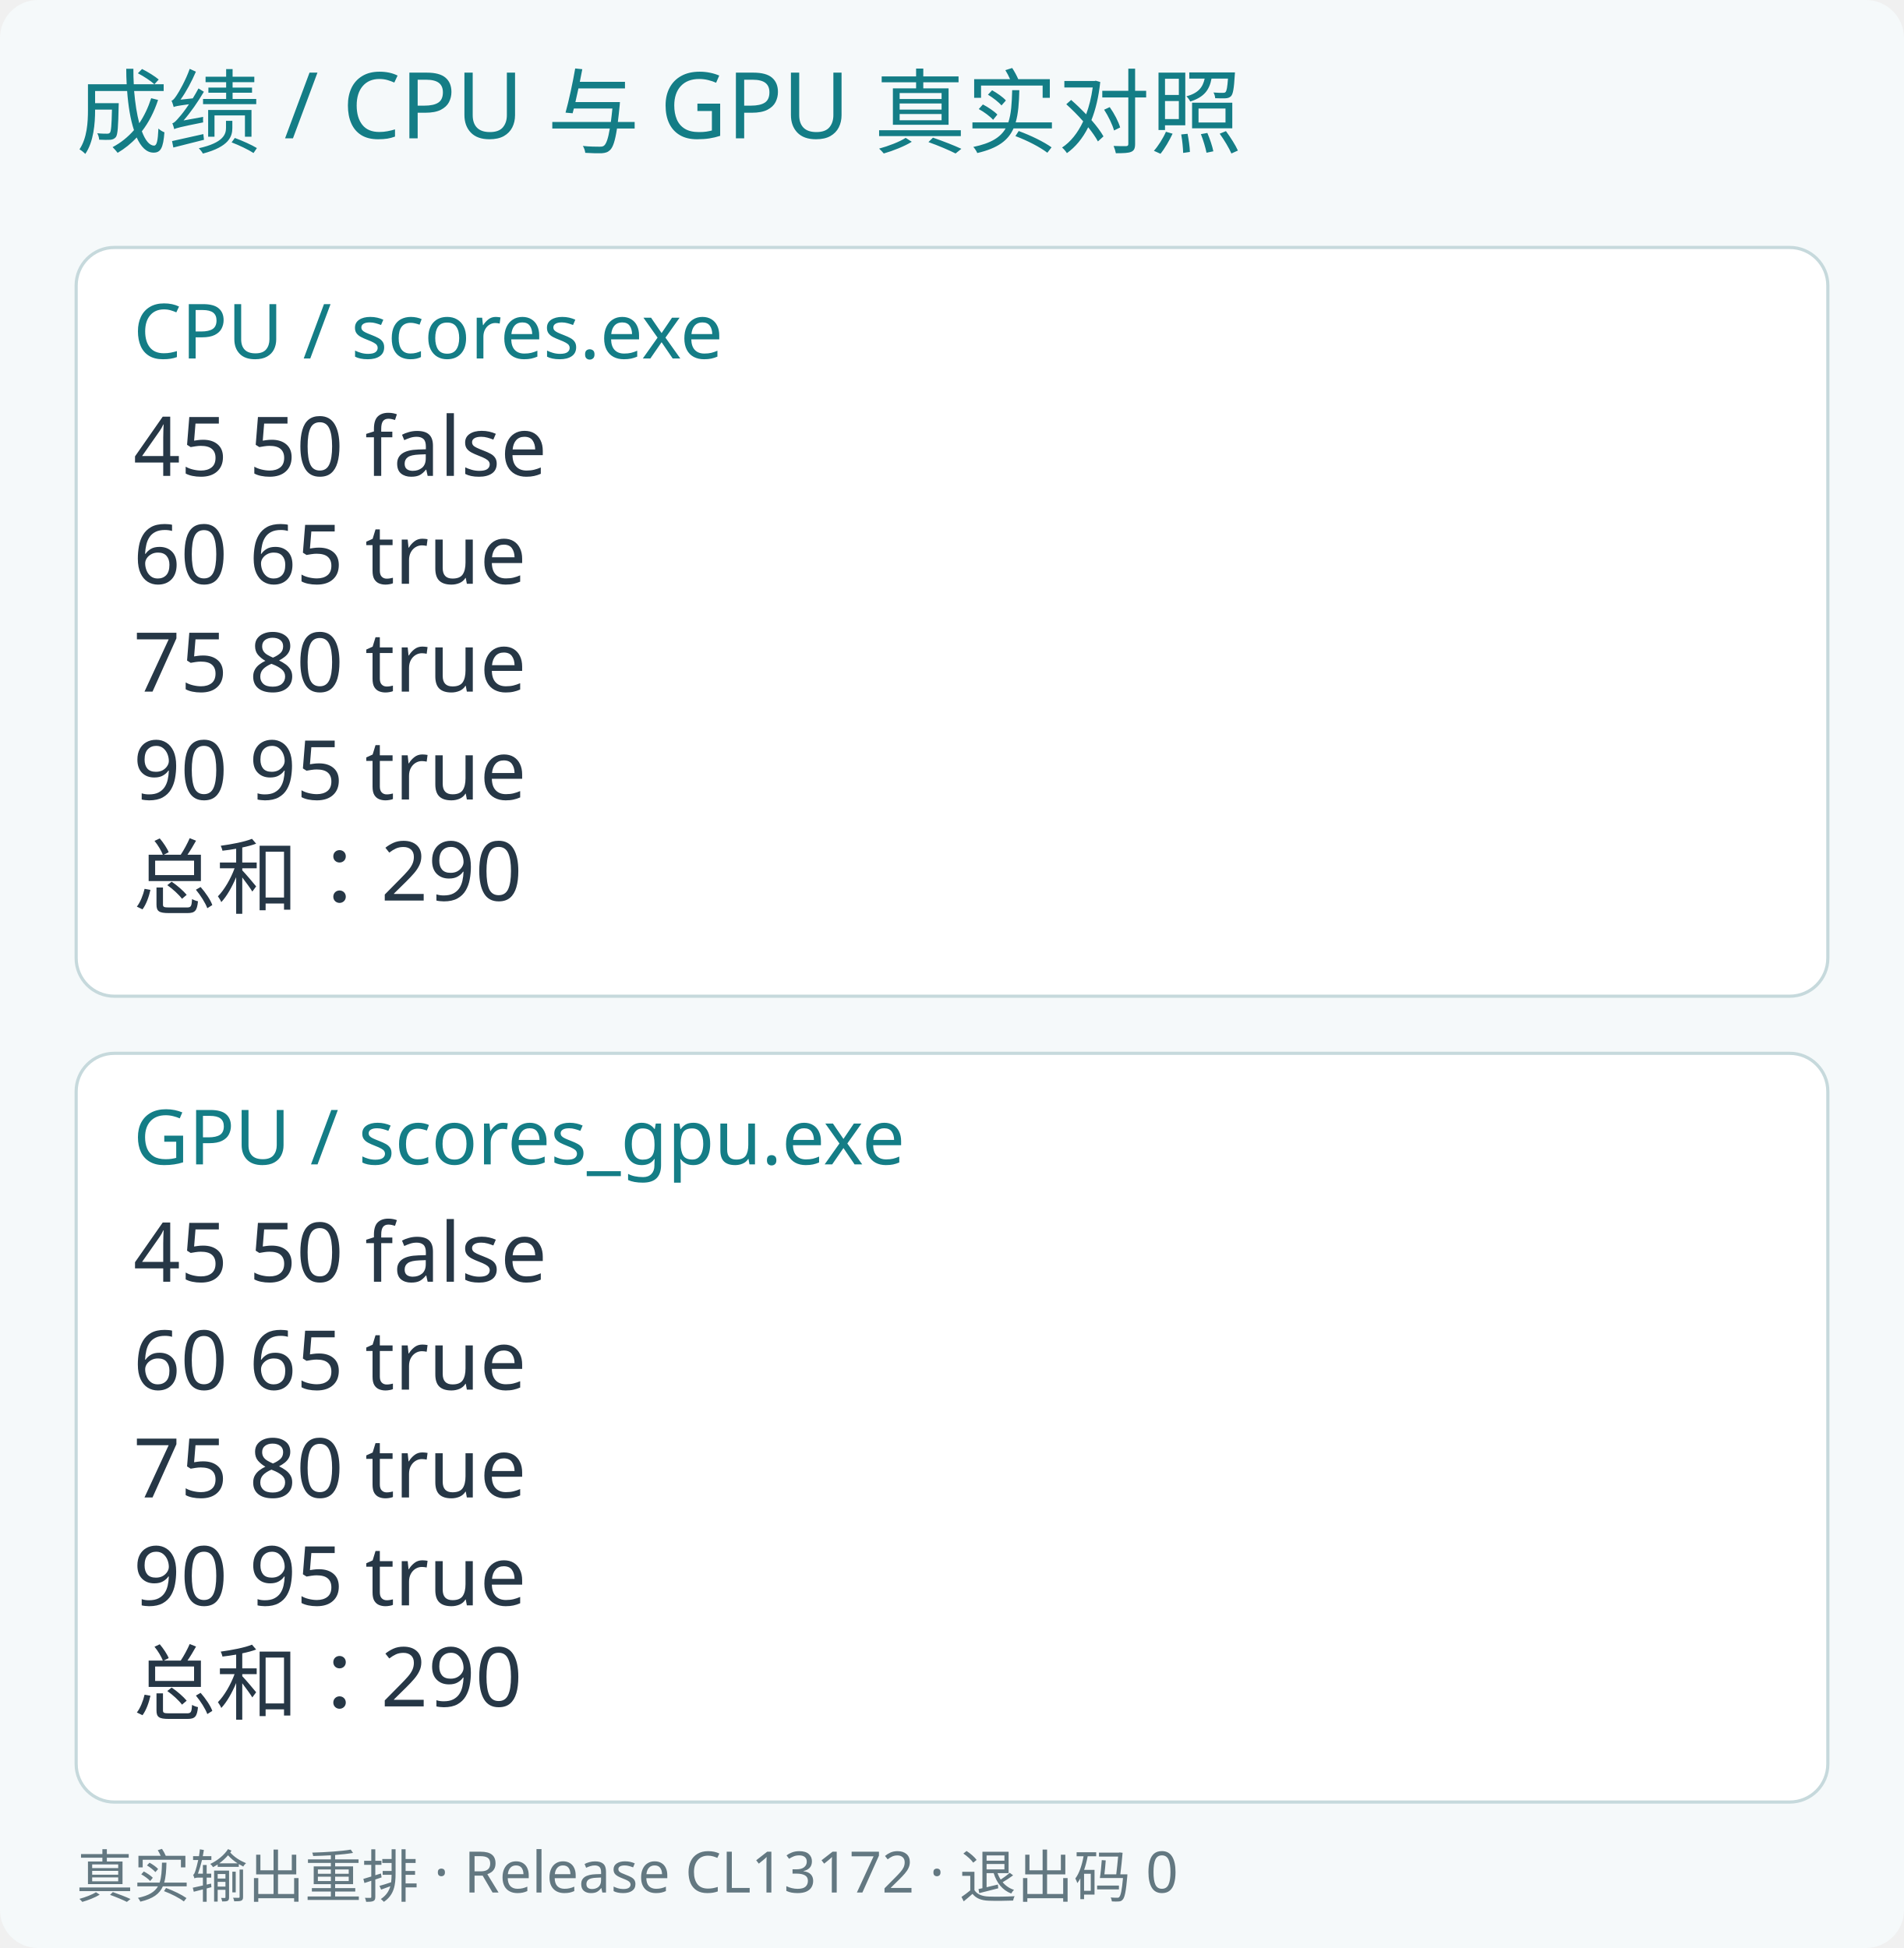
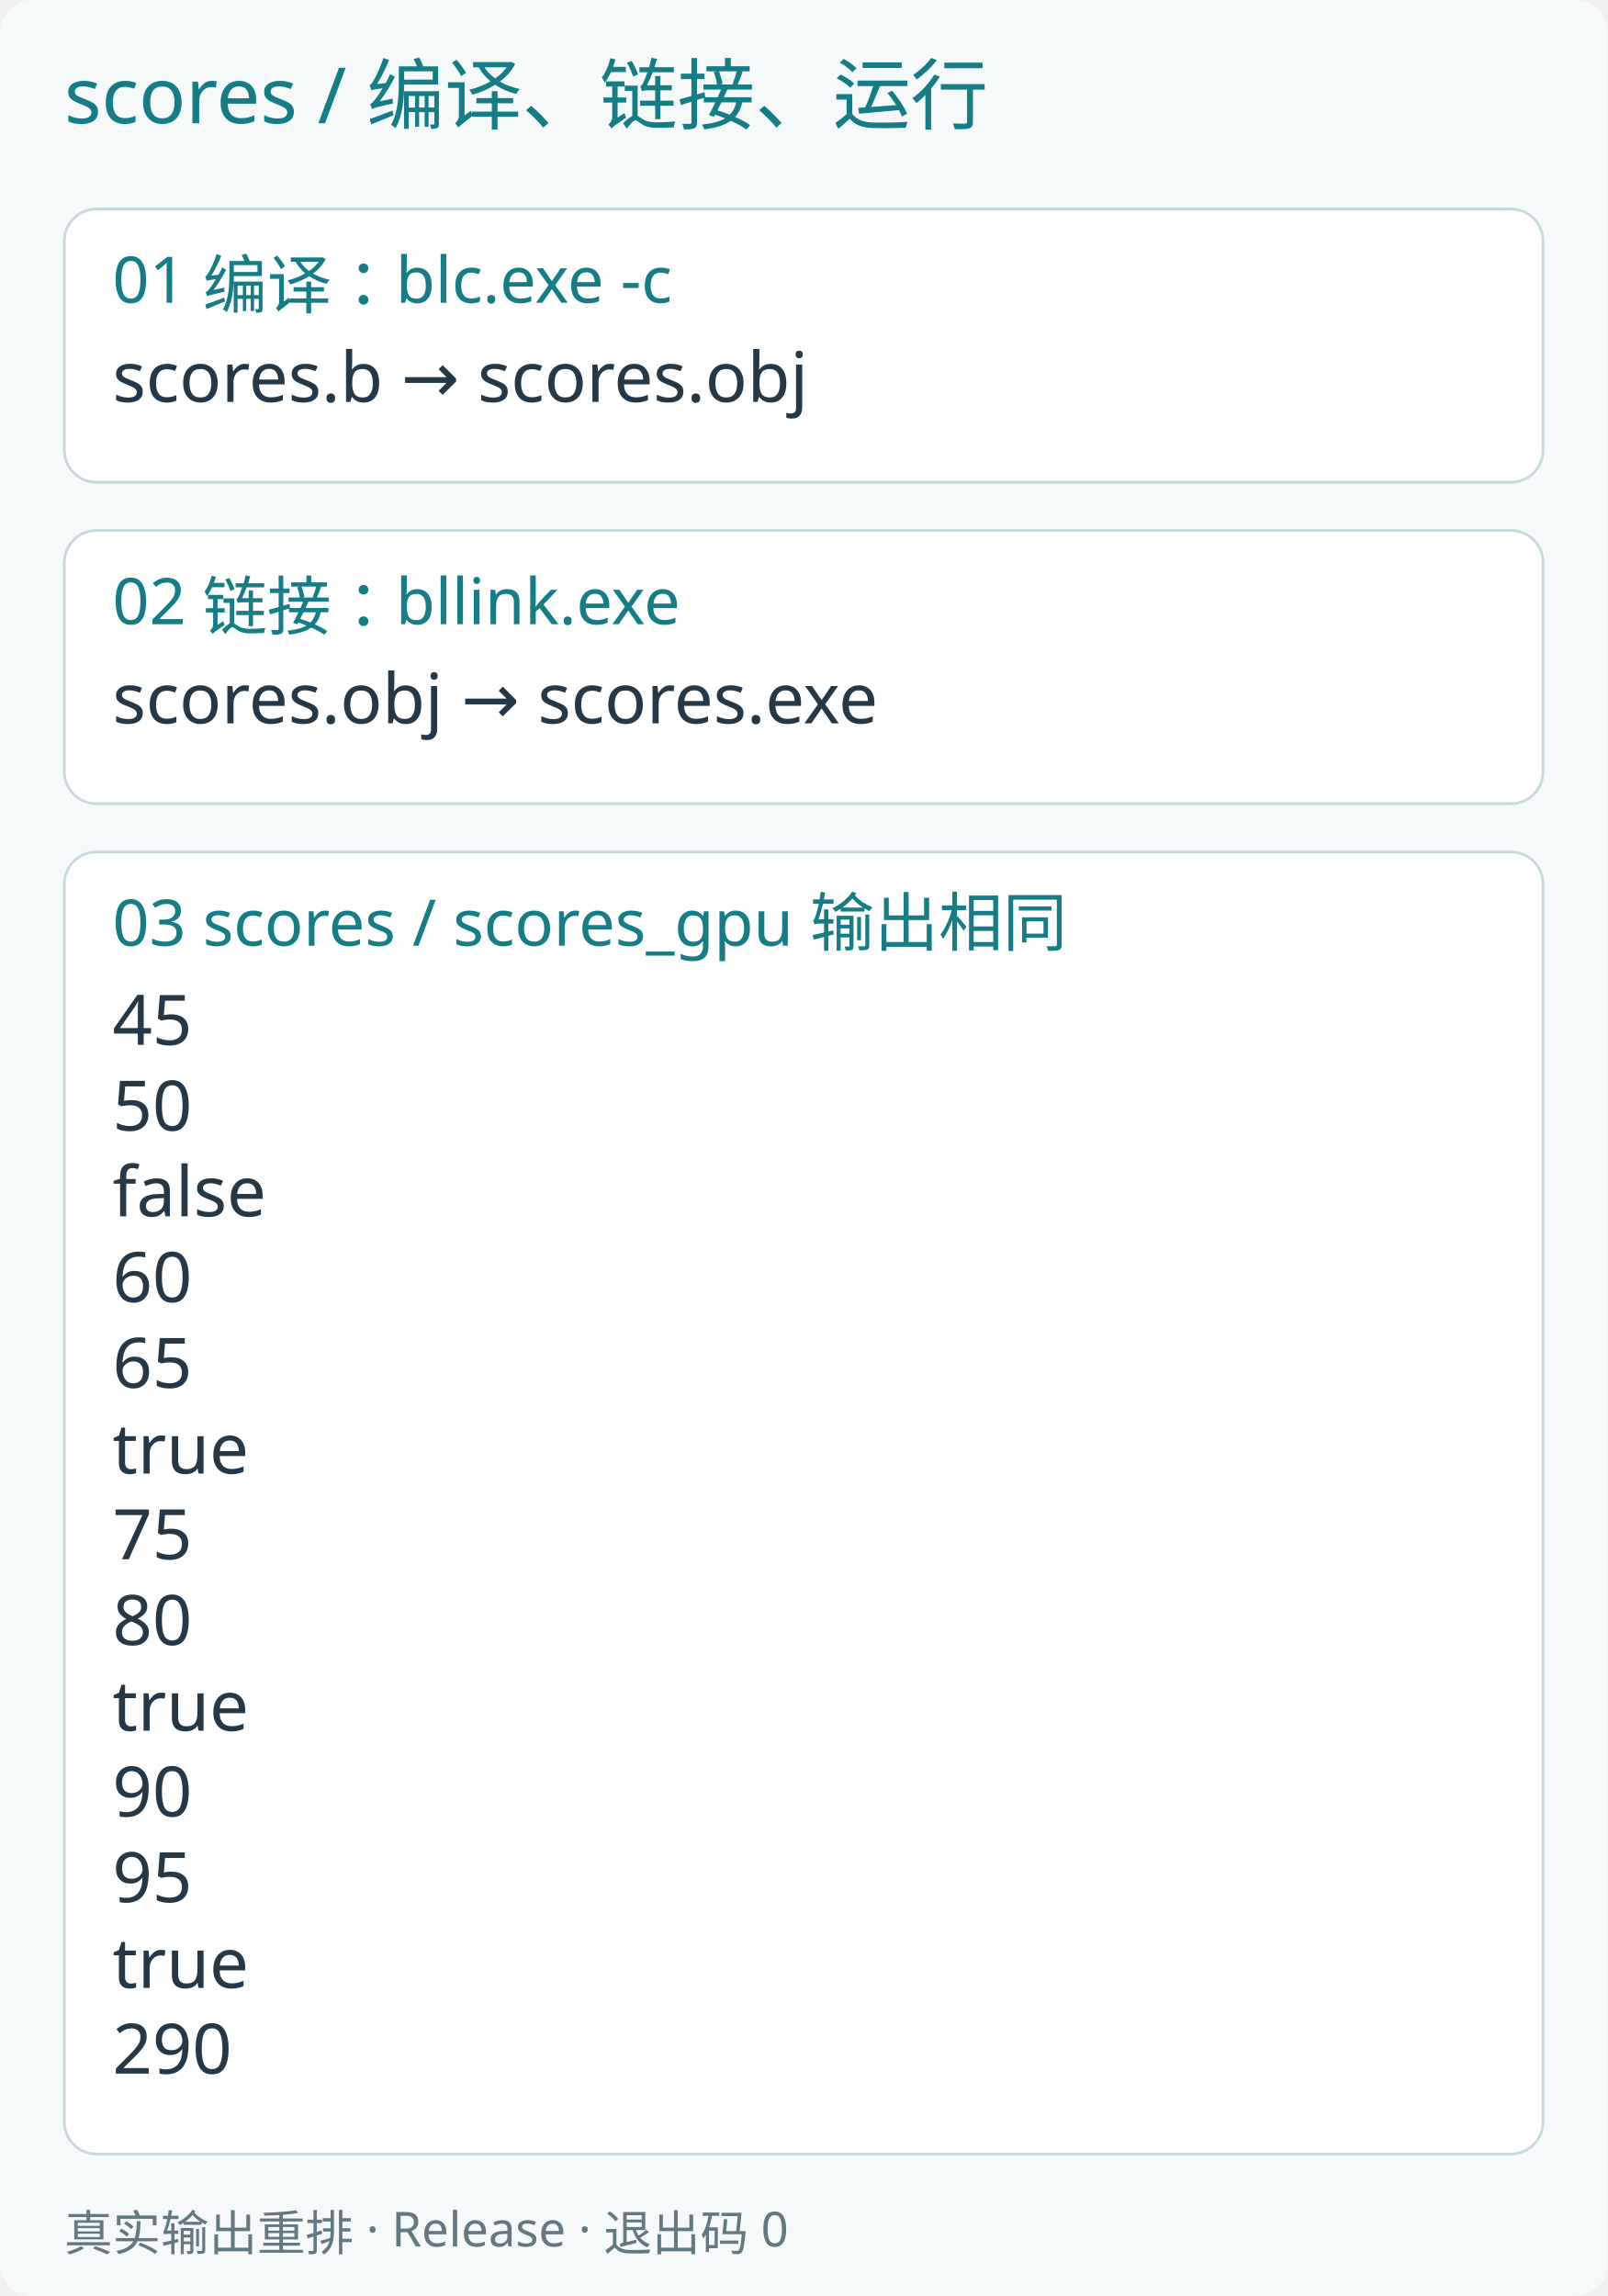
- <svg xmlns="http://www.w3.org/2000/svg" width="600" height="614">
-   <rect width="600" height="614" rx="12" fill="#f5f9fa" />
-   <text x="24" y="46" font-family="SimHei" font-size="29" fill="#147d86">成绩 / CPU 与 GPU 真实对照</text>
-   <rect x="24" y="78" width="552" height="236" rx="12" fill="white" stroke="#c6d9dc" />
-   <text x="42" y="113" font-family="SimHei" font-size="24" fill="#147d86">CPU / scores.exe</text>
-   <text x="42" y="150" font-family="SimHei" font-size="26" fill="#263746">45   50   false</text>
-   <text x="42" y="184" font-family="SimHei" font-size="26" fill="#263746">60   65   true</text>
-   <text x="42" y="218" font-family="SimHei" font-size="26" fill="#263746">75   80   true</text>
-   <text x="42" y="252" font-family="SimHei" font-size="26" fill="#263746">90   95   true</text>
-   <text x="42" y="286" font-family="SimHei" font-size="26" fill="#263746">总和：290</text>
-   <rect x="24" y="332" width="552" height="236" rx="12" fill="white" stroke="#c6d9dc" />
-   <text x="42" y="367" font-family="SimHei" font-size="24" fill="#147d86">GPU / scores_gpu.exe</text>
-   <text x="42" y="404" font-family="SimHei" font-size="26" fill="#263746">45   50   false</text>
-   <text x="42" y="438" font-family="SimHei" font-size="26" fill="#263746">60   65   true</text>
-   <text x="42" y="472" font-family="SimHei" font-size="26" fill="#263746">75   80   true</text>
-   <text x="42" y="506" font-family="SimHei" font-size="26" fill="#263746">90   95   true</text>
-   <text x="42" y="540" font-family="SimHei" font-size="26" fill="#263746">总和：290</text>
-   <text x="24" y="598" font-family="SimHei" font-size="18" fill="#637881">真实输出重排 · Release CL13172 · 退出码 0</text>
+ <svg xmlns="http://www.w3.org/2000/svg" width="600" height="857">
+   <rect width="600" height="857" rx="12" fill="#f5f9fa" />
+   <text x="24" y="46" font-family="SimHei" font-size="29" fill="#147d86">scores / 编译、链接、运行</text>
+   <rect x="24" y="78" width="552" height="102" rx="12" fill="white" stroke="#c6d9dc" />
+   <text x="42" y="113" font-family="SimHei" font-size="24" fill="#147d86">01 编译：blc.exe -c</text>
+   <text x="42" y="150" font-family="SimHei" font-size="26" fill="#263746">scores.b → scores.obj</text>
+   <rect x="24" y="198" width="552" height="102" rx="12" fill="white" stroke="#c6d9dc" />
+   <text x="42" y="233" font-family="SimHei" font-size="24" fill="#147d86">02 链接：bllink.exe</text>
+   <text x="42" y="270" font-family="SimHei" font-size="26" fill="#263746">scores.obj → scores.exe</text>
+   <rect x="24" y="318" width="552" height="486" rx="12" fill="white" stroke="#c6d9dc" />
+   <text x="42" y="353" font-family="SimHei" font-size="24" fill="#147d86">03 scores / scores_gpu 输出相同</text>
+   <text x="42" y="390" font-family="SimHei" font-size="26" fill="#263746">45</text>
+   <text x="42" y="422" font-family="SimHei" font-size="26" fill="#263746">50</text>
+   <text x="42" y="454" font-family="SimHei" font-size="26" fill="#263746">false</text>
+   <text x="42" y="486" font-family="SimHei" font-size="26" fill="#263746">60</text>
+   <text x="42" y="518" font-family="SimHei" font-size="26" fill="#263746">65</text>
+   <text x="42" y="550" font-family="SimHei" font-size="26" fill="#263746">true</text>
+   <text x="42" y="582" font-family="SimHei" font-size="26" fill="#263746">75</text>
+   <text x="42" y="614" font-family="SimHei" font-size="26" fill="#263746">80</text>
+   <text x="42" y="646" font-family="SimHei" font-size="26" fill="#263746">true</text>
+   <text x="42" y="678" font-family="SimHei" font-size="26" fill="#263746">90</text>
+   <text x="42" y="710" font-family="SimHei" font-size="26" fill="#263746">95</text>
+   <text x="42" y="742" font-family="SimHei" font-size="26" fill="#263746">true</text>
+   <text x="42" y="774" font-family="SimHei" font-size="26" fill="#263746">290</text>
+   <text x="24" y="840" font-family="SimHei" font-size="18" fill="#637881">真实输出重排 · Release · 退出码 0</text>
</svg>
